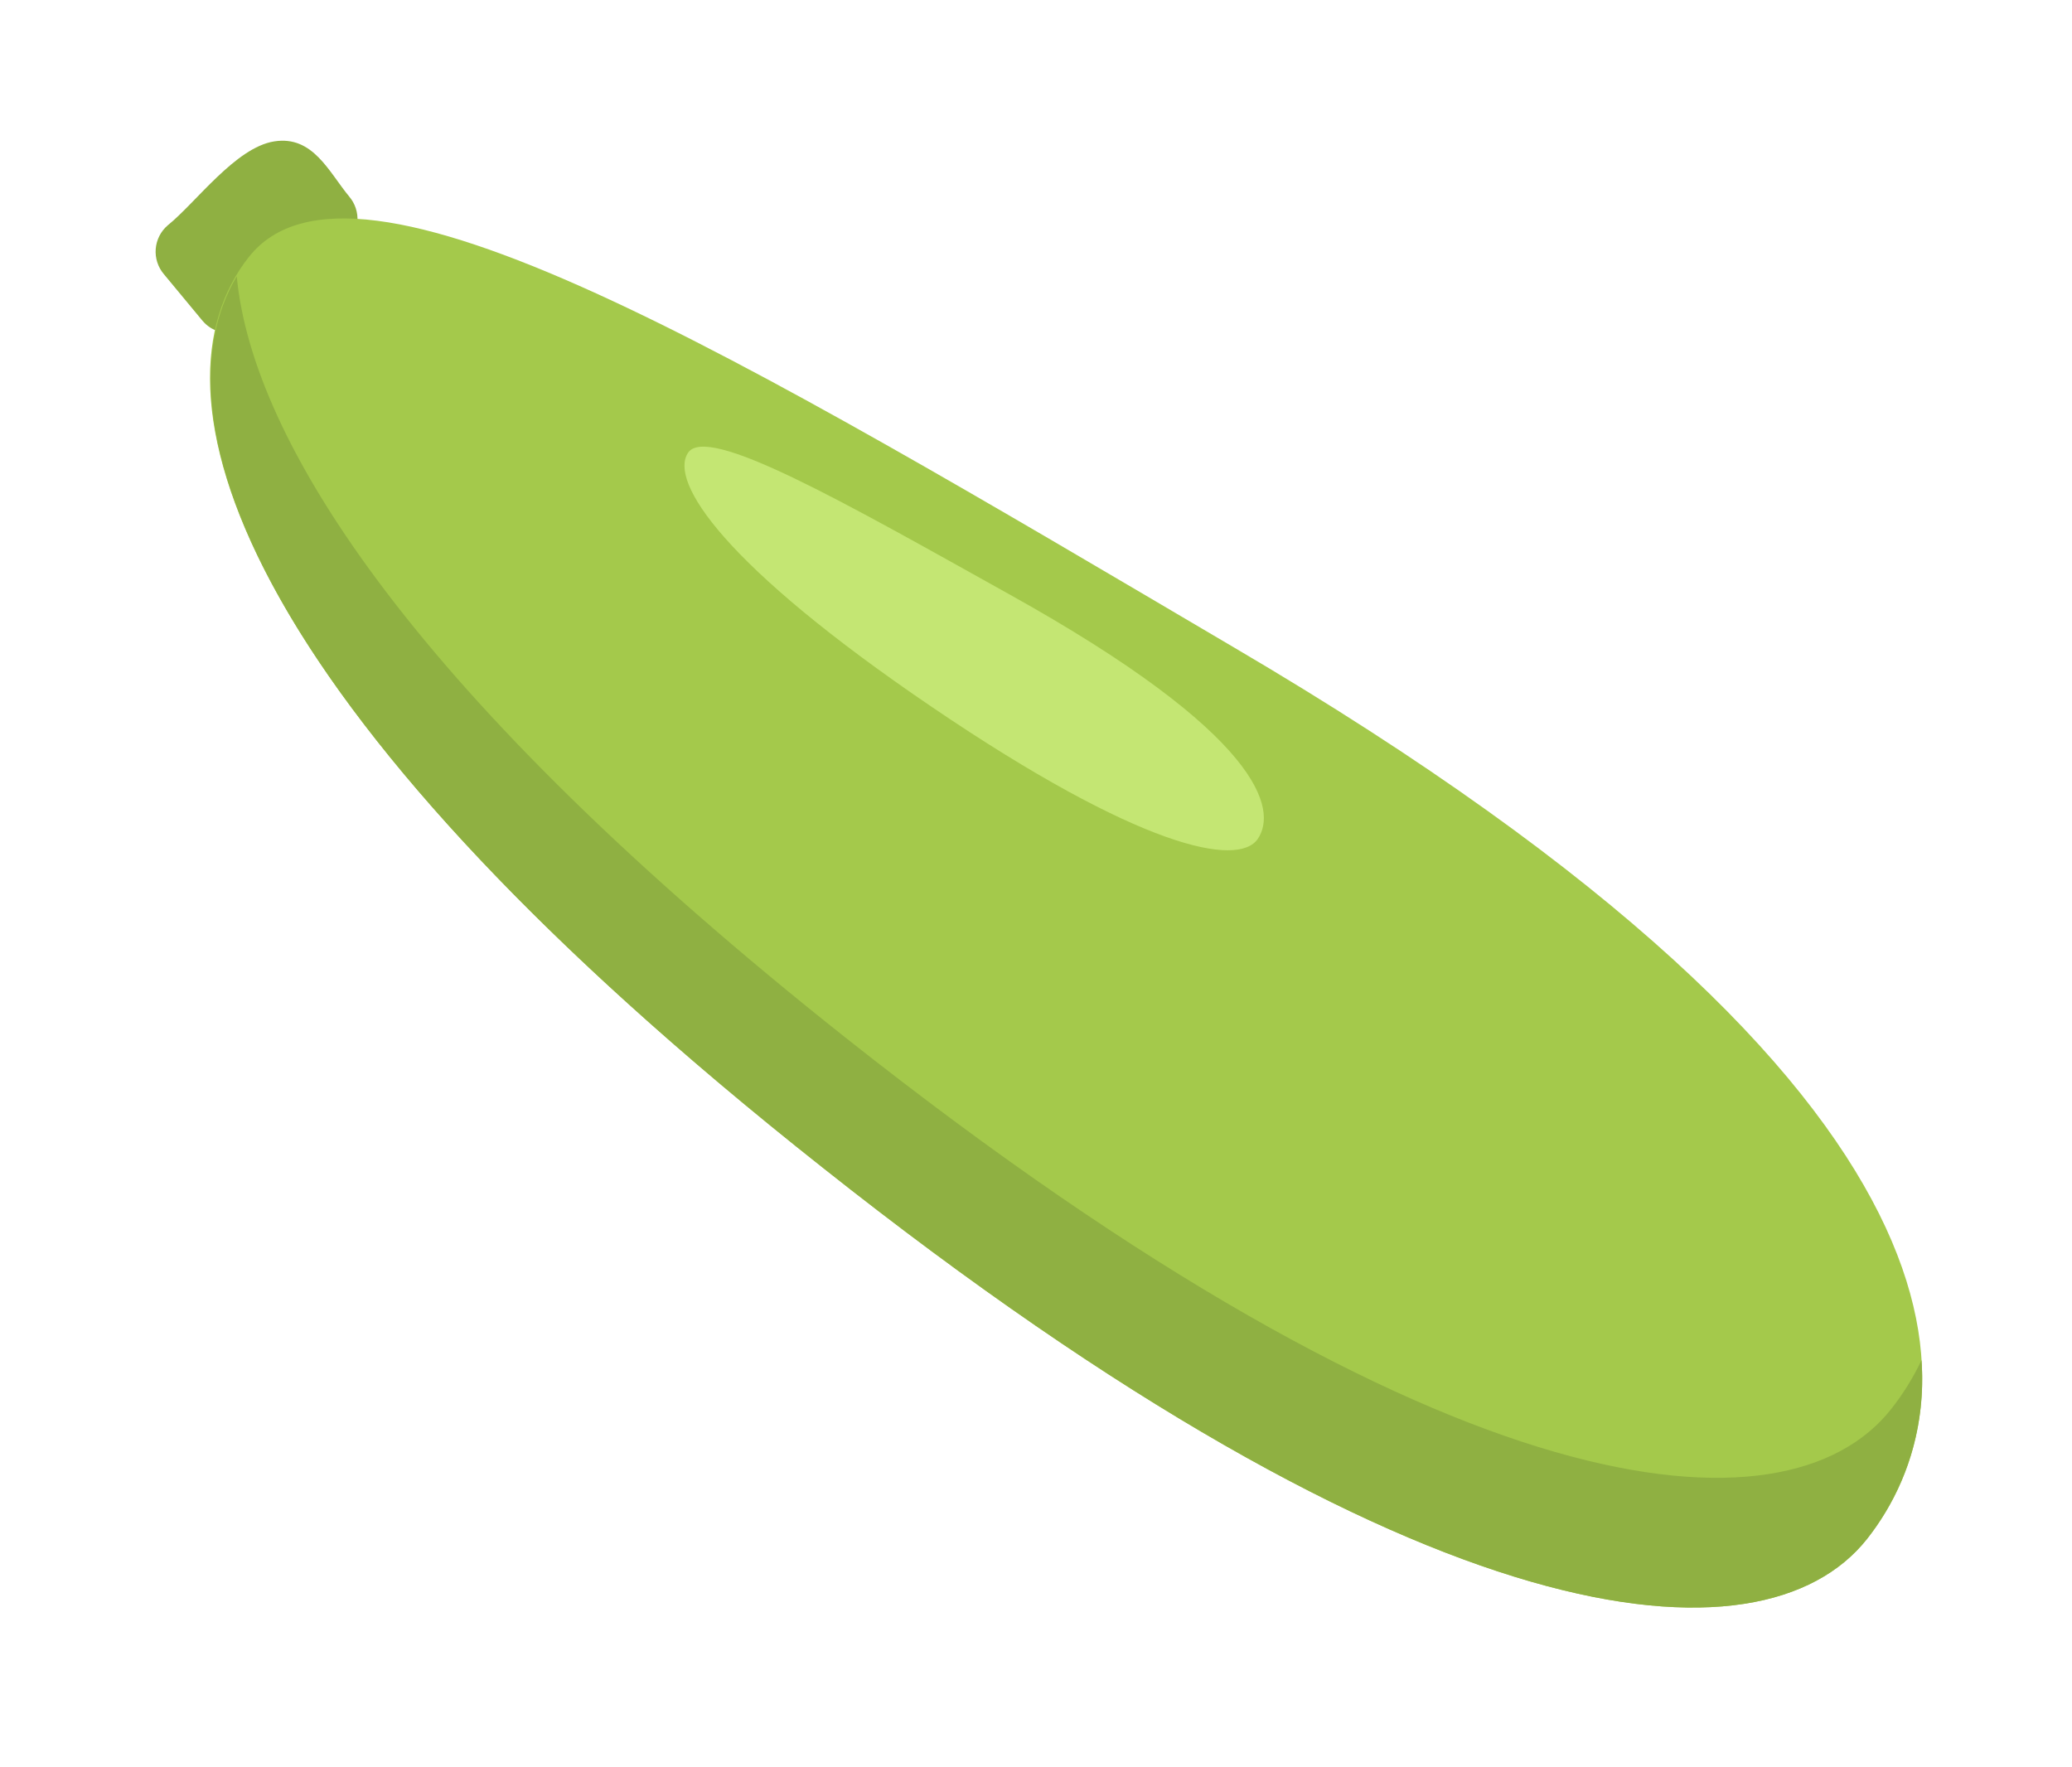
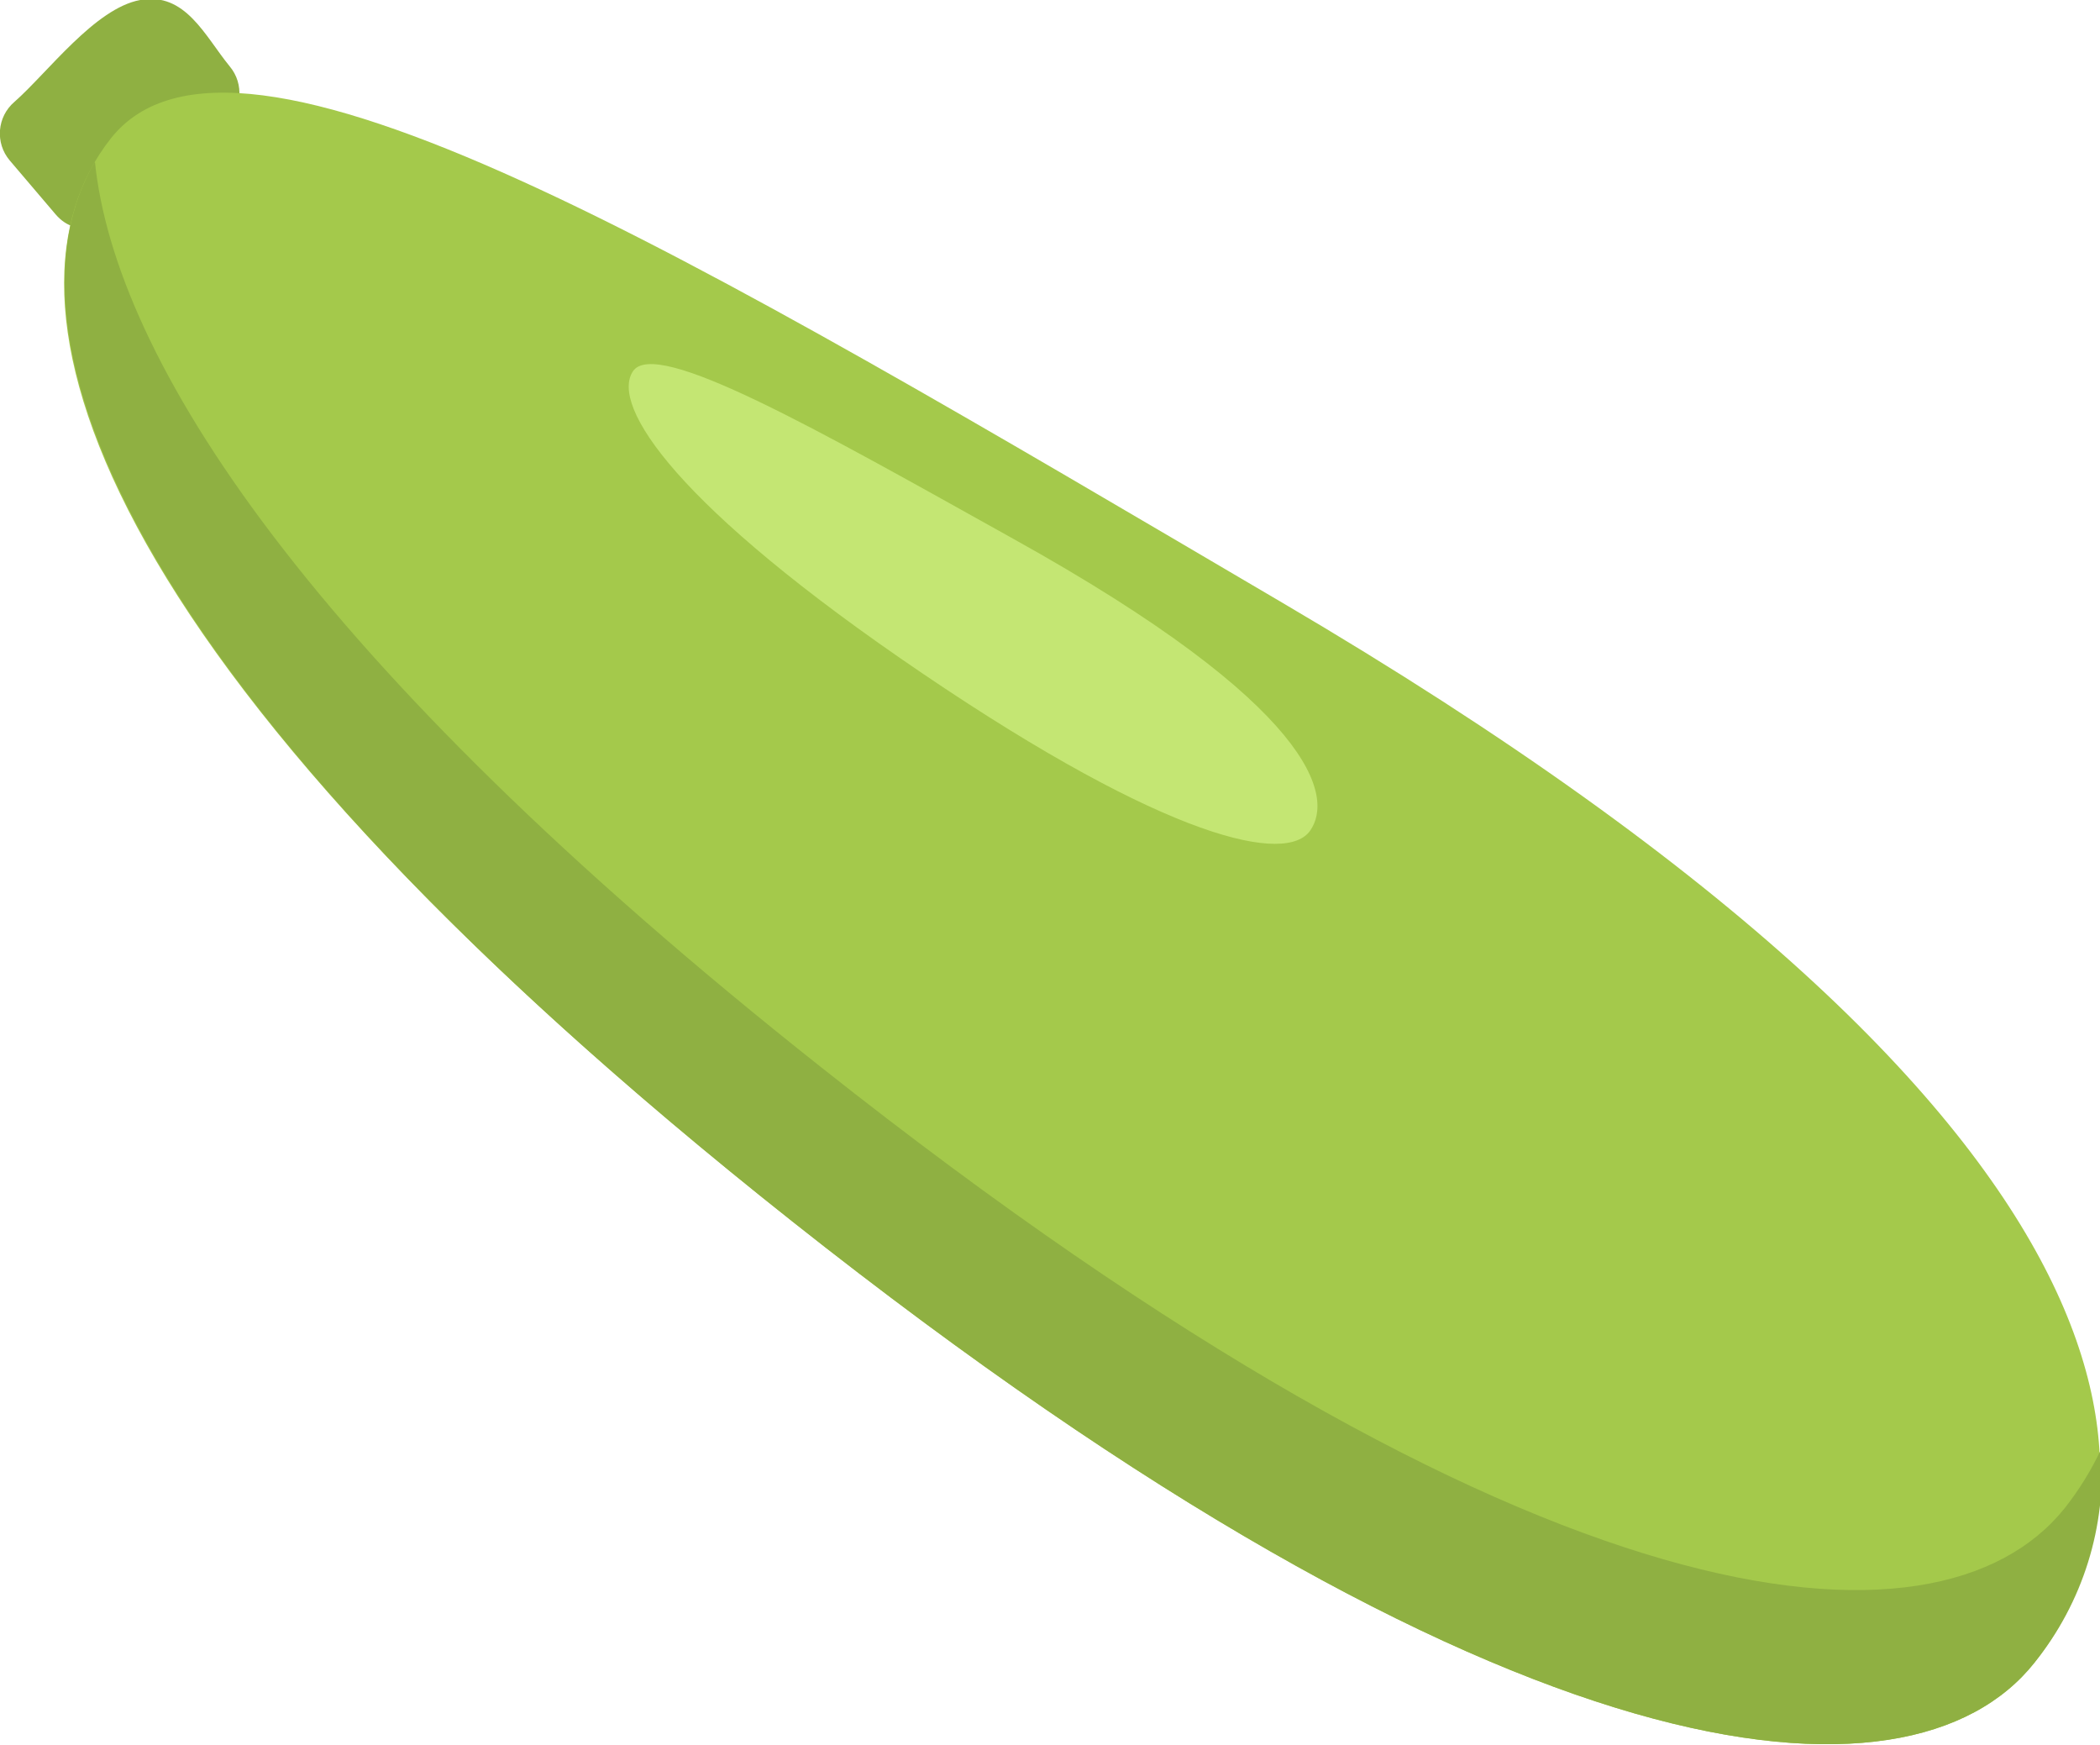
- <svg xmlns="http://www.w3.org/2000/svg" id="Layer_1" data-name="Layer 1" viewBox="0 0 68 57.99">
+ <svg xmlns="http://www.w3.org/2000/svg" viewBox="0 0 57.97 48.14">
  <defs>
    <style>.cls-1{fill:#8fb042;}.cls-2{fill:#a4c94b;}.cls-3{fill:#c4e673;}</style>
  </defs>
-   <path class="cls-1" d="M6.64,10.52,5.38,9a1.14,1.14,0,0,1,.13-1.61C6.43,6.65,7.73,4.84,9,4.64s1.79,1,2.46,1.81a1.14,1.14,0,0,1-.13,1.61C10.42,8.81,7.9,12,6.64,10.52Z" />
-   <path class="cls-2" d="M61.27,50.51C57.82,54.86,46.7,53.94,27,38.32,7.39,22.82,4.72,12.78,8.17,8.43s16,3.2,32.33,12.82C65.8,36.11,64.71,46.16,61.27,50.51Z" />
-   <path class="cls-1" d="M63.06,44.64a8.31,8.31,0,0,1-1,1.61c-3.44,4.35-14.56,3.44-34.29-12.18-14.18-11.23-19.49-19.59-20-25C5,13.72,8.3,23.54,27,38.32,46.7,53.94,57.82,54.86,61.27,50.51A8.47,8.47,0,0,0,63.06,44.64Z" />
-   <path class="cls-3" d="M41.28,27.53c-.65.95-3.88.3-10.7-4.33s-8.63-7.39-8-8.34,5.1,1.61,10.5,4.62C41.45,24.13,41.92,26.58,41.28,27.53Z" />
+   <g id="Layer_2" data-name="Layer 2">
+     <g id="Layer_1-2" data-name="Layer 1">
+       <path class="cls-1" d="M1.53,5.91.27,4.43A1.15,1.15,0,0,1,.4,2.81C1.32,2,2.62.23,3.87,0S5.66,1,6.34,1.83A1.15,1.15,0,0,1,6.2,3.45C5.32,4.2,2.79,7.4,1.53,5.91Z" />
+       <path class="cls-2" d="M56.16,45.89c-3.45,4.35-14.57,3.44-34.29-12.18S-.38,8.17,3.06,3.82,19,7,35.39,16.63C60.69,31.49,59.6,41.54,56.16,45.89Z" />
+       <path class="cls-1" d="M58,40a8.36,8.36,0,0,1-1,1.62C53.5,46,42.38,45.07,22.66,29.45,8.48,18.23,3.17,9.87,2.62,4.46-.1,9.11,3.19,18.92,21.87,33.71,41.59,49.33,52.71,50.24,56.16,45.89A8.41,8.41,0,0,0,58,40Z" />
+       <path class="cls-3" d="M36.17,22.92c-.64.94-3.88.29-10.7-4.33s-8.62-7.39-8-8.34,5.1,1.61,10.5,4.62C36.34,19.52,36.81,22,36.17,22.92Z" />
+     </g>
+   </g>
</svg>
